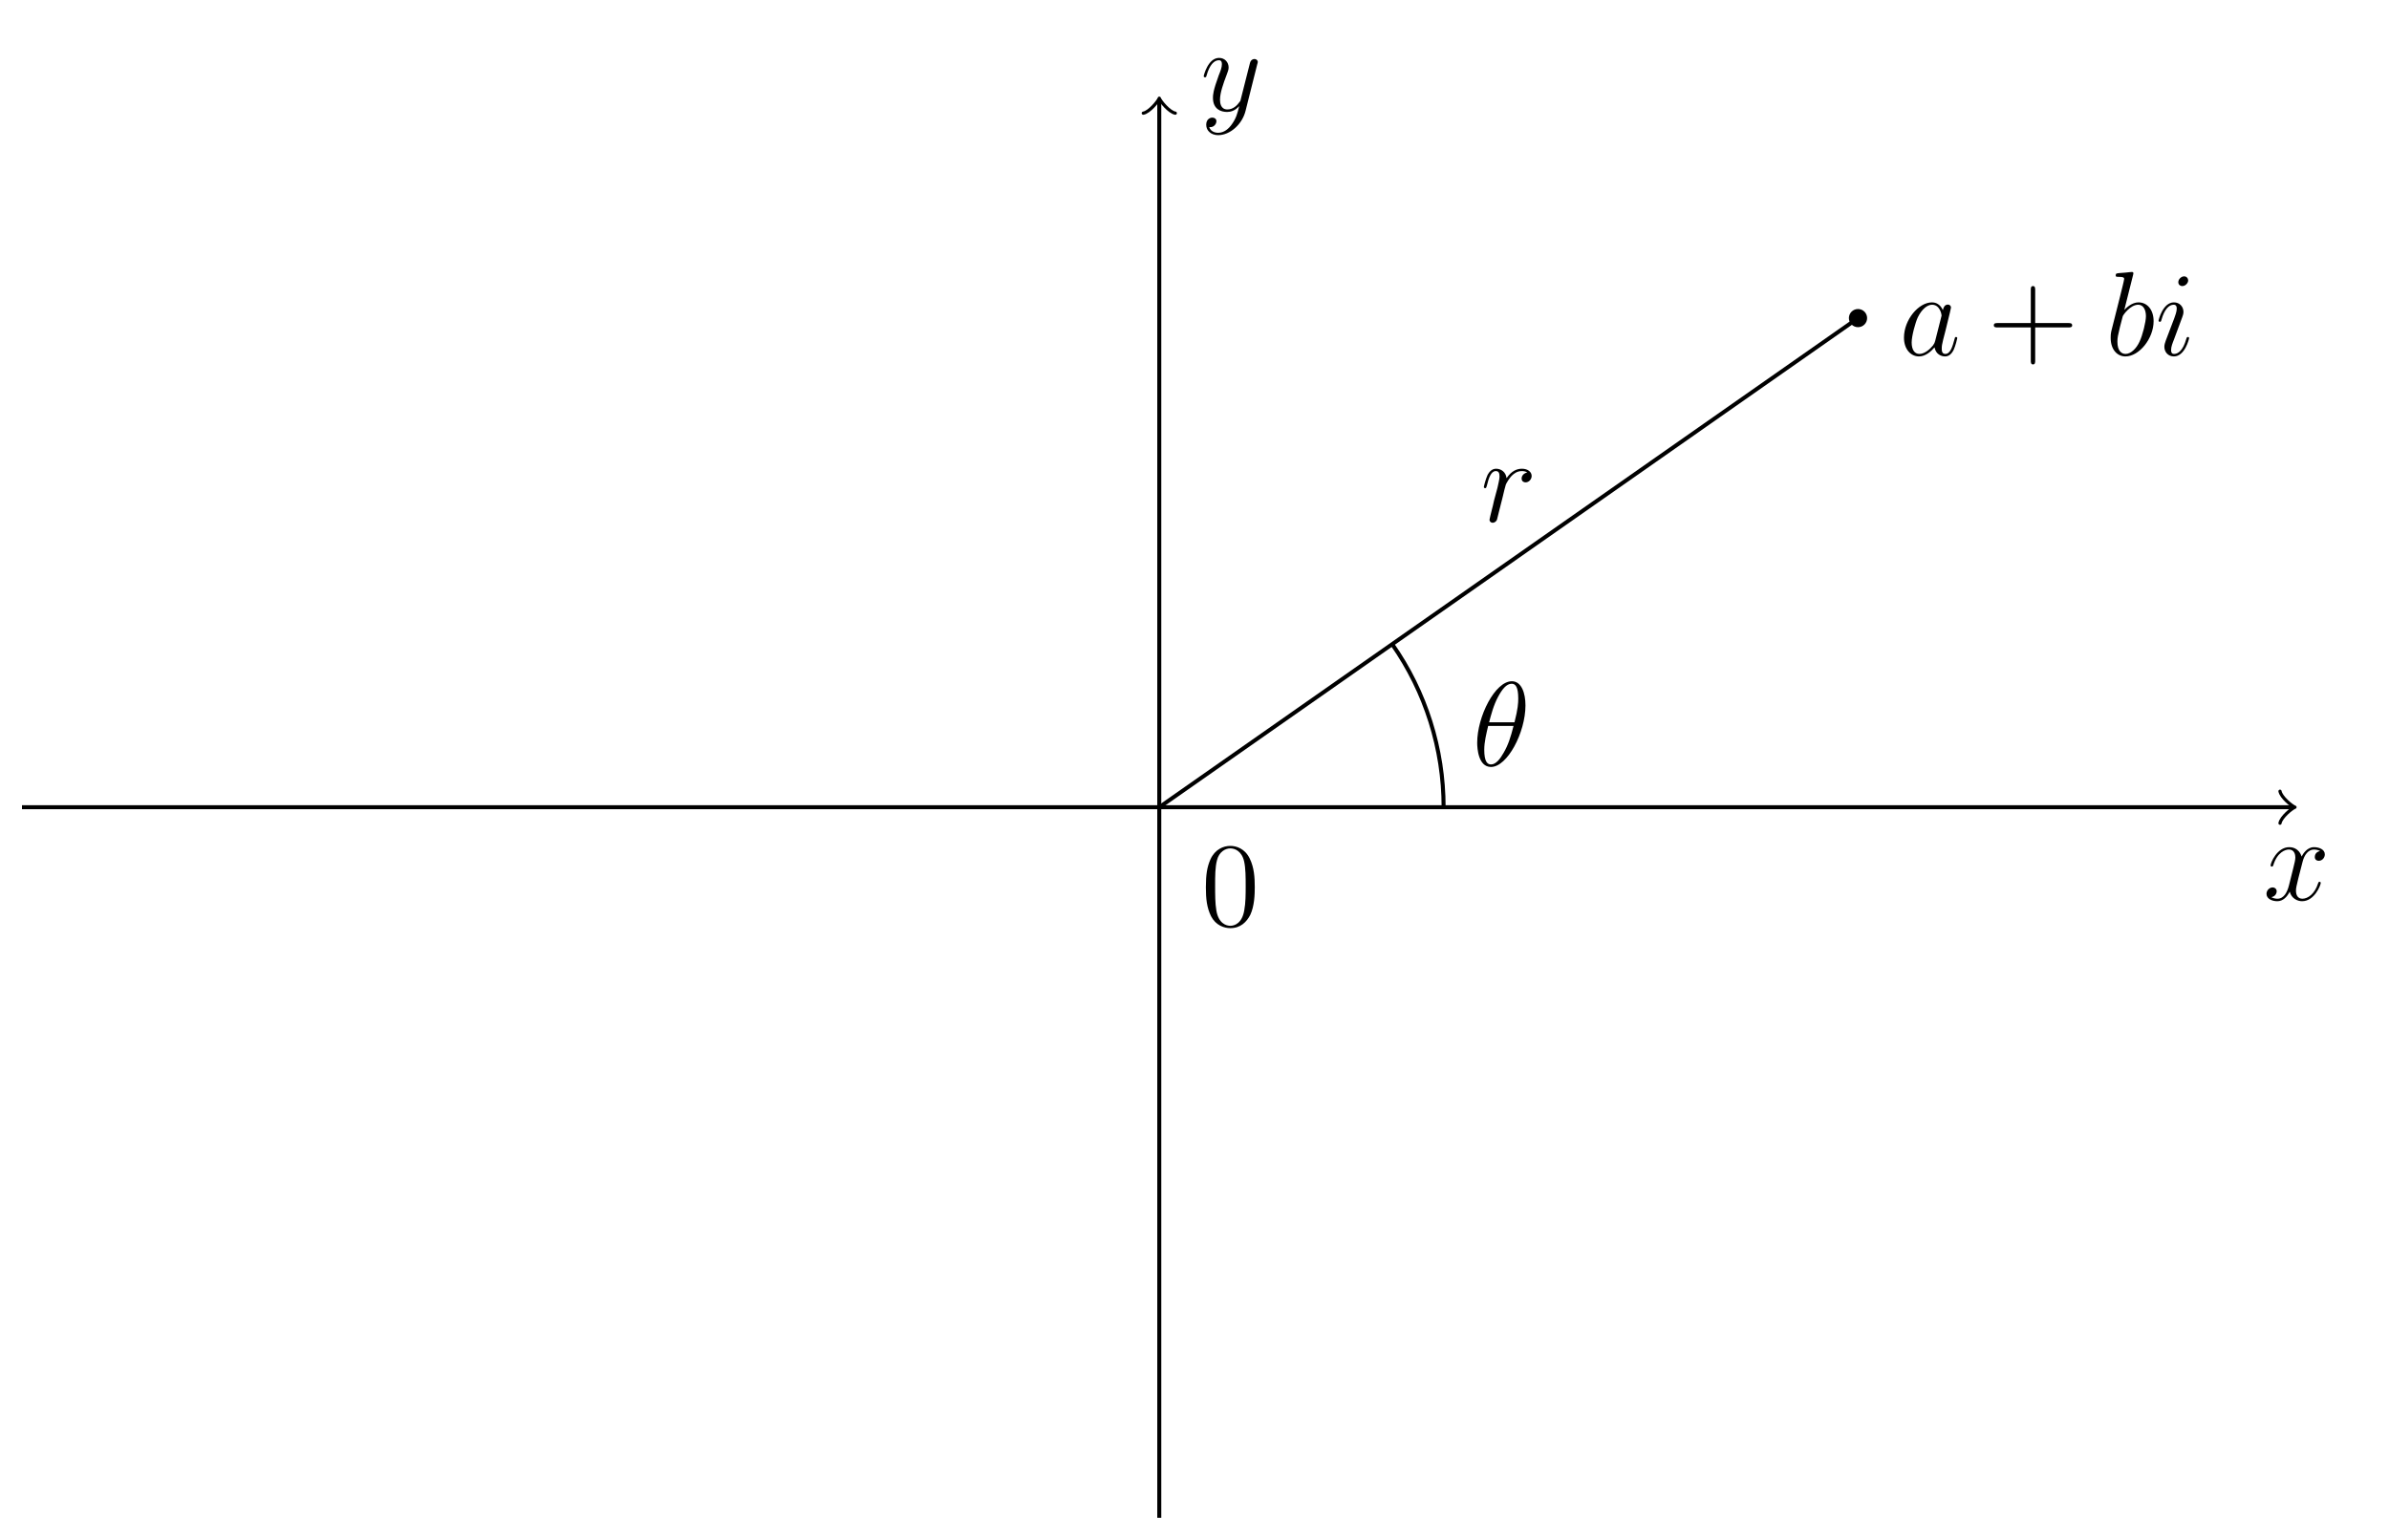
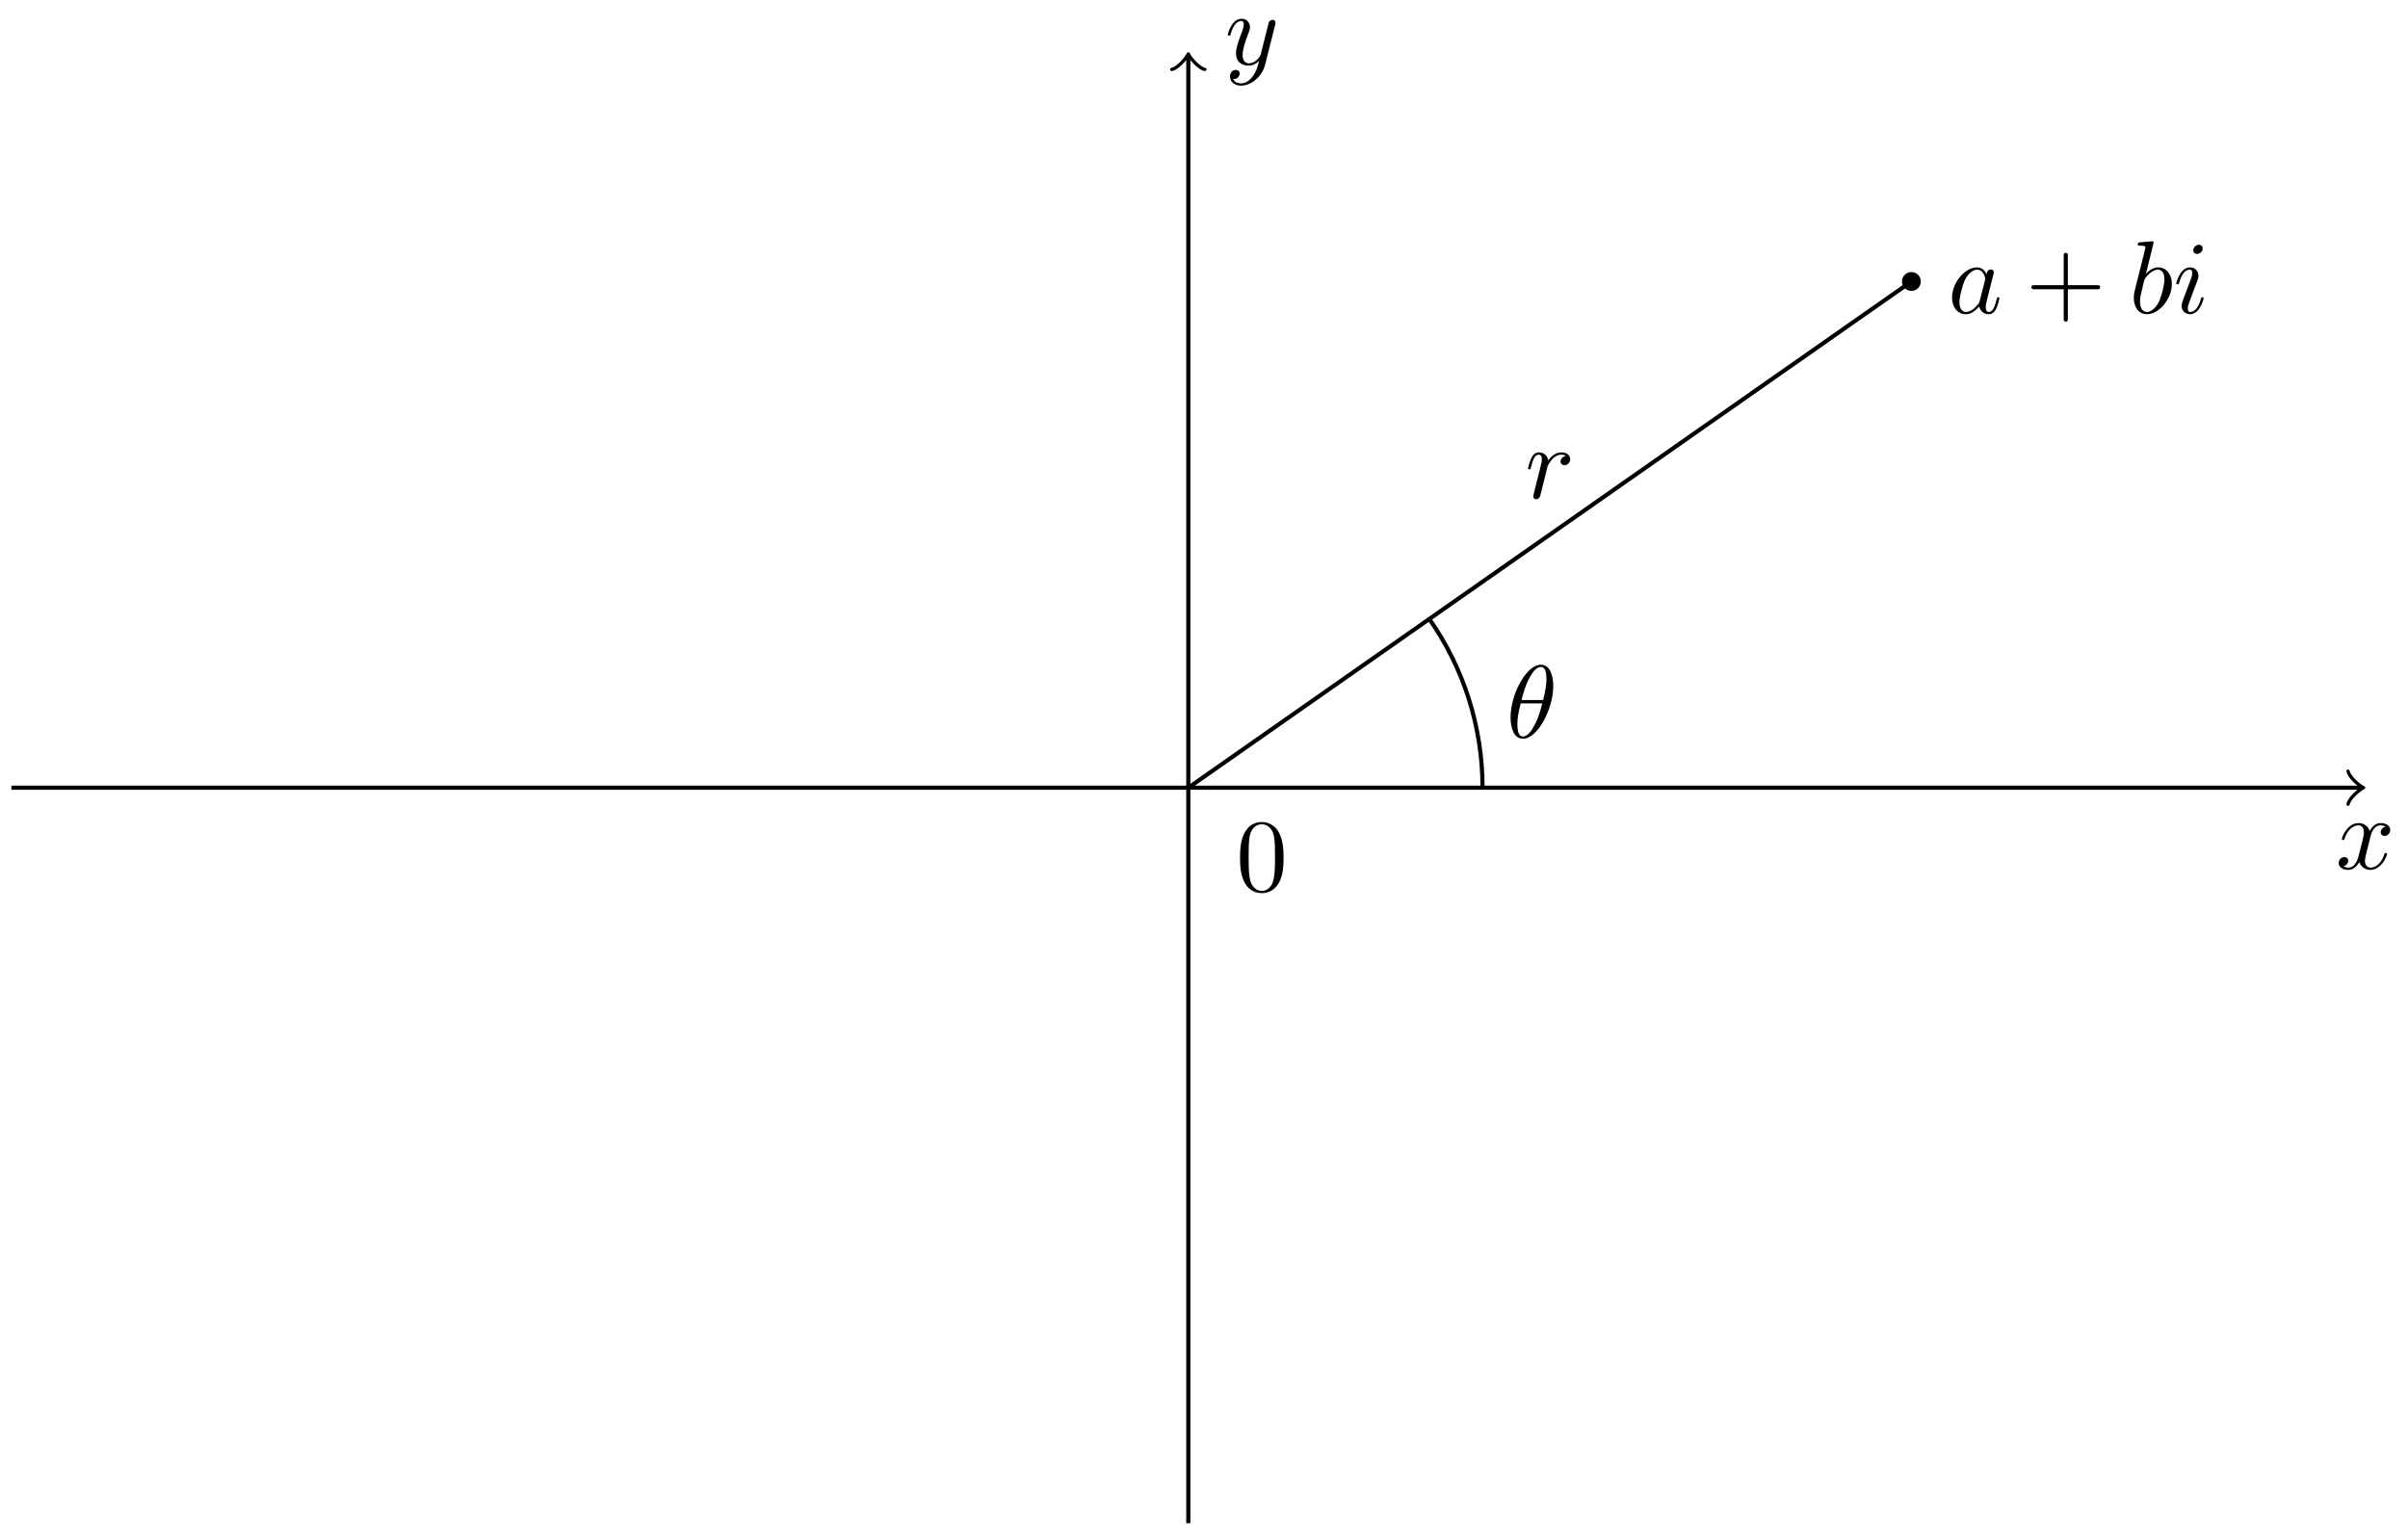
- <svg xmlns="http://www.w3.org/2000/svg" xmlns:xlink="http://www.w3.org/1999/xlink" width="238.18pt" height="153.55pt" viewBox="0 0 238.18 153.55" version="1.1">
+ <svg xmlns="http://www.w3.org/2000/svg" xmlns:xlink="http://www.w3.org/1999/xlink" version="1.1" width="232" height="148" viewBox="0 0 232 148">
  <defs>
-     <g>
-       <symbol overflow="visible" id="glyph0-0">
-         <path style="stroke:none;" d="" />
-       </symbol>
-       <symbol overflow="visible" id="glyph0-1">
-         <path style="stroke:none;" d="M 3.141 1.344 C 2.828 1.797 2.359 2.203 1.766 2.203 C 1.625 2.203 1.047 2.172 0.875 1.625 C 0.906 1.641 0.969 1.641 0.984 1.641 C 1.344 1.641 1.594 1.328 1.594 1.047 C 1.594 0.781 1.359 0.688 1.188 0.688 C 0.984 0.688 0.578 0.828 0.578 1.406 C 0.578 2.016 1.094 2.438 1.766 2.438 C 2.969 2.438 4.172 1.344 4.5 0.016 L 5.672 -4.656 C 5.688 -4.703 5.719 -4.781 5.719 -4.859 C 5.719 -5.031 5.562 -5.156 5.391 -5.156 C 5.281 -5.156 5.031 -5.109 4.938 -4.75 L 4.047 -1.234 C 4 -1.016 4 -0.984 3.891 -0.859 C 3.656 -0.531 3.266 -0.125 2.688 -0.125 C 2.016 -0.125 1.953 -0.781 1.953 -1.094 C 1.953 -1.781 2.281 -2.703 2.609 -3.562 C 2.734 -3.906 2.812 -4.078 2.812 -4.312 C 2.812 -4.812 2.453 -5.266 1.859 -5.266 C 0.766 -5.266 0.328 -3.531 0.328 -3.438 C 0.328 -3.391 0.375 -3.328 0.453 -3.328 C 0.562 -3.328 0.578 -3.375 0.625 -3.547 C 0.906 -4.547 1.359 -5.031 1.828 -5.031 C 1.938 -5.031 2.141 -5.031 2.141 -4.641 C 2.141 -4.328 2.016 -3.984 1.828 -3.531 C 1.25 -1.953 1.25 -1.562 1.25 -1.281 C 1.25 -0.141 2.062 0.125 2.656 0.125 C 3 0.125 3.438 0.016 3.844 -0.438 L 3.859 -0.422 C 3.688 0.281 3.562 0.75 3.141 1.344 Z M 3.141 1.344 " />
-       </symbol>
-       <symbol overflow="visible" id="glyph0-2">
-         <path style="stroke:none;" d="M 5.672 -4.875 C 5.281 -4.812 5.141 -4.516 5.141 -4.297 C 5.141 -4 5.359 -3.906 5.531 -3.906 C 5.891 -3.906 6.141 -4.219 6.141 -4.547 C 6.141 -5.047 5.562 -5.266 5.062 -5.266 C 4.344 -5.266 3.938 -4.547 3.828 -4.328 C 3.547 -5.219 2.812 -5.266 2.594 -5.266 C 1.375 -5.266 0.734 -3.703 0.734 -3.438 C 0.734 -3.391 0.781 -3.328 0.859 -3.328 C 0.953 -3.328 0.984 -3.406 1 -3.453 C 1.406 -4.781 2.219 -5.031 2.562 -5.031 C 3.094 -5.031 3.203 -4.531 3.203 -4.25 C 3.203 -3.984 3.125 -3.703 2.984 -3.125 L 2.578 -1.5 C 2.406 -0.781 2.062 -0.125 1.422 -0.125 C 1.359 -0.125 1.062 -0.125 0.812 -0.281 C 1.25 -0.359 1.344 -0.719 1.344 -0.859 C 1.344 -1.094 1.156 -1.25 0.938 -1.25 C 0.641 -1.25 0.328 -0.984 0.328 -0.609 C 0.328 -0.109 0.891 0.125 1.406 0.125 C 1.984 0.125 2.391 -0.328 2.641 -0.828 C 2.828 -0.125 3.438 0.125 3.875 0.125 C 5.094 0.125 5.734 -1.453 5.734 -1.703 C 5.734 -1.766 5.688 -1.812 5.625 -1.812 C 5.516 -1.812 5.5 -1.75 5.469 -1.656 C 5.141 -0.609 4.453 -0.125 3.906 -0.125 C 3.484 -0.125 3.266 -0.438 3.266 -0.922 C 3.266 -1.188 3.312 -1.375 3.5 -2.156 L 3.922 -3.797 C 4.094 -4.5 4.5 -5.031 5.062 -5.031 C 5.078 -5.031 5.422 -5.031 5.672 -4.875 Z M 5.672 -4.875 " />
-       </symbol>
-       <symbol overflow="visible" id="glyph0-3">
-         <path style="stroke:none;" d="M 3.594 -1.422 C 3.531 -1.219 3.531 -1.188 3.375 -0.969 C 3.109 -0.641 2.578 -0.125 2.016 -0.125 C 1.531 -0.125 1.25 -0.562 1.25 -1.266 C 1.25 -1.922 1.625 -3.266 1.859 -3.766 C 2.266 -4.609 2.828 -5.031 3.281 -5.031 C 4.078 -5.031 4.234 -4.047 4.234 -3.953 C 4.234 -3.938 4.203 -3.797 4.188 -3.766 Z M 4.359 -4.484 C 4.234 -4.797 3.906 -5.266 3.281 -5.266 C 1.938 -5.266 0.484 -3.531 0.484 -1.75 C 0.484 -0.578 1.172 0.125 1.984 0.125 C 2.641 0.125 3.203 -0.391 3.531 -0.781 C 3.656 -0.078 4.219 0.125 4.578 0.125 C 4.938 0.125 5.219 -0.094 5.438 -0.531 C 5.625 -0.938 5.797 -1.656 5.797 -1.703 C 5.797 -1.766 5.75 -1.812 5.672 -1.812 C 5.562 -1.812 5.562 -1.75 5.516 -1.578 C 5.328 -0.875 5.109 -0.125 4.609 -0.125 C 4.266 -0.125 4.25 -0.438 4.25 -0.672 C 4.25 -0.938 4.281 -1.078 4.391 -1.547 C 4.469 -1.844 4.531 -2.109 4.625 -2.453 C 5.062 -4.25 5.172 -4.672 5.172 -4.75 C 5.172 -4.906 5.047 -5.047 4.859 -5.047 C 4.484 -5.047 4.391 -4.625 4.359 -4.484 Z M 4.359 -4.484 " />
-       </symbol>
-       <symbol overflow="visible" id="glyph0-4">
-         <path style="stroke:none;" d="M 2.766 -8 C 2.766 -8.047 2.797 -8.109 2.797 -8.172 C 2.797 -8.297 2.672 -8.297 2.656 -8.297 C 2.641 -8.297 2.219 -8.266 2 -8.234 C 1.797 -8.219 1.609 -8.203 1.406 -8.188 C 1.109 -8.156 1.031 -8.156 1.031 -7.938 C 1.031 -7.812 1.141 -7.812 1.266 -7.812 C 1.875 -7.812 1.875 -7.703 1.875 -7.594 C 1.875 -7.5 1.781 -7.156 1.734 -6.938 L 1.453 -5.797 C 1.328 -5.312 0.641 -2.609 0.594 -2.391 C 0.531 -2.094 0.531 -1.891 0.531 -1.734 C 0.531 -0.516 1.219 0.125 2 0.125 C 3.375 0.125 4.812 -1.656 4.812 -3.391 C 4.812 -4.5 4.203 -5.266 3.297 -5.266 C 2.672 -5.266 2.109 -4.75 1.891 -4.516 Z M 2.016 -0.125 C 1.625 -0.125 1.203 -0.406 1.203 -1.344 C 1.203 -1.734 1.25 -1.953 1.453 -2.797 C 1.5 -2.953 1.688 -3.719 1.734 -3.875 C 1.75 -3.969 2.469 -5.031 3.281 -5.031 C 3.797 -5.031 4.047 -4.5 4.047 -3.891 C 4.047 -3.312 3.703 -1.953 3.406 -1.344 C 3.109 -0.688 2.562 -0.125 2.016 -0.125 Z M 2.016 -0.125 " />
-       </symbol>
-       <symbol overflow="visible" id="glyph0-5">
-         <path style="stroke:none;" d="M 3.375 -1.703 C 3.375 -1.766 3.328 -1.812 3.266 -1.812 C 3.156 -1.812 3.141 -1.781 3.078 -1.578 C 2.766 -0.484 2.281 -0.125 1.891 -0.125 C 1.75 -0.125 1.578 -0.156 1.578 -0.516 C 1.578 -0.844 1.719 -1.188 1.859 -1.547 L 2.688 -3.781 C 2.719 -3.875 2.812 -4.094 2.812 -4.312 C 2.812 -4.812 2.453 -5.266 1.859 -5.266 C 0.766 -5.266 0.328 -3.531 0.328 -3.438 C 0.328 -3.391 0.375 -3.328 0.453 -3.328 C 0.562 -3.328 0.578 -3.375 0.625 -3.547 C 0.906 -4.547 1.359 -5.031 1.828 -5.031 C 1.938 -5.031 2.141 -5.016 2.141 -4.641 C 2.141 -4.328 1.984 -3.938 1.891 -3.672 L 1.047 -1.453 C 0.984 -1.25 0.906 -1.062 0.906 -0.844 C 0.906 -0.312 1.281 0.125 1.859 0.125 C 2.953 0.125 3.375 -1.625 3.375 -1.703 Z M 3.281 -7.453 C 3.281 -7.641 3.141 -7.859 2.875 -7.859 C 2.609 -7.859 2.297 -7.594 2.297 -7.281 C 2.297 -6.984 2.547 -6.891 2.688 -6.891 C 3.016 -6.891 3.281 -7.203 3.281 -7.453 Z M 3.281 -7.453 " />
-       </symbol>
-       <symbol overflow="visible" id="glyph0-6">
-         <path style="stroke:none;" d="M 4.656 -4.891 C 4.281 -4.812 4.094 -4.547 4.094 -4.297 C 4.094 -4 4.312 -3.906 4.484 -3.906 C 4.812 -3.906 5.094 -4.203 5.094 -4.547 C 5.094 -4.938 4.719 -5.266 4.125 -5.266 C 3.641 -5.266 3.094 -5.062 2.594 -4.328 C 2.516 -4.953 2.031 -5.266 1.547 -5.266 C 1.094 -5.266 0.844 -4.906 0.703 -4.656 C 0.5 -4.219 0.328 -3.5 0.328 -3.438 C 0.328 -3.391 0.375 -3.328 0.453 -3.328 C 0.547 -3.328 0.562 -3.344 0.641 -3.625 C 0.812 -4.344 1.047 -5.031 1.516 -5.031 C 1.812 -5.031 1.891 -4.828 1.891 -4.484 C 1.891 -4.219 1.766 -3.75 1.688 -3.375 L 1.344 -2.094 C 1.297 -1.859 1.172 -1.328 1.109 -1.109 C 1.031 -0.797 0.891 -0.234 0.891 -0.172 C 0.891 -0.016 1.031 0.125 1.203 0.125 C 1.344 0.125 1.562 0.031 1.641 -0.203 C 1.672 -0.297 2.109 -2.109 2.188 -2.375 C 2.25 -2.641 2.312 -2.891 2.375 -3.156 C 2.422 -3.328 2.469 -3.516 2.516 -3.672 C 2.547 -3.781 2.875 -4.359 3.172 -4.625 C 3.312 -4.75 3.625 -5.031 4.109 -5.031 C 4.297 -5.031 4.5 -5 4.656 -4.891 Z M 4.656 -4.891 " />
-       </symbol>
-       <symbol overflow="visible" id="glyph0-7">
-         <path style="stroke:none;" d="M 5.297 -6.016 C 5.297 -7.234 4.906 -8.422 3.938 -8.422 C 2.266 -8.422 0.484 -4.906 0.484 -2.281 C 0.484 -1.734 0.594 0.125 1.859 0.125 C 3.484 0.125 5.297 -3.297 5.297 -6.016 Z M 1.672 -4.328 C 1.859 -5.031 2.109 -6.031 2.578 -6.891 C 2.969 -7.609 3.391 -8.172 3.922 -8.172 C 4.312 -8.172 4.578 -7.844 4.578 -6.688 C 4.578 -6.266 4.547 -5.672 4.203 -4.328 Z M 4.109 -3.969 C 3.812 -2.797 3.562 -2.047 3.125 -1.297 C 2.781 -0.688 2.359 -0.125 1.859 -0.125 C 1.5 -0.125 1.188 -0.406 1.188 -1.594 C 1.188 -2.359 1.391 -3.172 1.578 -3.969 Z M 4.109 -3.969 " />
-       </symbol>
-       <symbol overflow="visible" id="glyph1-0">
-         <path style="stroke:none;" d="" />
-       </symbol>
-       <symbol overflow="visible" id="glyph1-1">
-         <path style="stroke:none;" d="M 5.359 -3.828 C 5.359 -4.812 5.297 -5.781 4.859 -6.688 C 4.375 -7.688 3.516 -7.953 2.922 -7.953 C 2.234 -7.953 1.391 -7.609 0.938 -6.609 C 0.609 -5.859 0.484 -5.109 0.484 -3.828 C 0.484 -2.672 0.578 -1.797 1 -0.938 C 1.469 -0.031 2.297 0.25 2.922 0.25 C 3.953 0.25 4.547 -0.375 4.906 -1.062 C 5.328 -1.953 5.359 -3.125 5.359 -3.828 Z M 2.922 0.016 C 2.531 0.016 1.75 -0.203 1.531 -1.5 C 1.406 -2.219 1.406 -3.125 1.406 -3.969 C 1.406 -4.953 1.406 -5.828 1.594 -6.531 C 1.797 -7.344 2.406 -7.703 2.922 -7.703 C 3.375 -7.703 4.062 -7.438 4.297 -6.406 C 4.453 -5.719 4.453 -4.781 4.453 -3.969 C 4.453 -3.172 4.453 -2.266 4.312 -1.531 C 4.094 -0.219 3.328 0.016 2.922 0.016 Z M 2.922 0.016 " />
-       </symbol>
-       <symbol overflow="visible" id="glyph1-2">
-         <path style="stroke:none;" d="M 4.766 -2.766 L 8.062 -2.766 C 8.234 -2.766 8.453 -2.766 8.453 -2.969 C 8.453 -3.203 8.25 -3.203 8.062 -3.203 L 4.766 -3.203 L 4.766 -6.5 C 4.766 -6.672 4.766 -6.891 4.547 -6.891 C 4.328 -6.891 4.328 -6.688 4.328 -6.5 L 4.328 -3.203 L 1.031 -3.203 C 0.859 -3.203 0.641 -3.203 0.641 -2.984 C 0.641 -2.766 0.844 -2.766 1.031 -2.766 L 4.328 -2.766 L 4.328 0.531 C 4.328 0.703 4.328 0.922 4.547 0.922 C 4.766 0.922 4.766 0.719 4.766 0.531 Z M 4.766 -2.766 " />
-       </symbol>
-     </g>
+     <path id="font_1_7" d="M.486 .381C.49 .395 .49 .397 .49 .404 .49 .422 .476 .431 .461 .431 .451 .431 .435 .425 .426 .41 .424 .405 .416 .374 .412 .356 .405 .33 .398 .303 .392 .276L.347 .096C.343 .081 .3 .011 .234 .011 .183 .011 .172 .055 .172 .092 .172 .138 .189 .2 .223 .288 .239 .329 .243 .34 .243 .36 .243 .405 .211 .442 .161 .442 .066 .442 .029 .297 .029 .288 .029 .278 .039 .278 .041 .278 .051 .278 .052 .28 .057 .296 .084 .39 .124 .42 .158 .42 .166 .42 .183 .42 .183 .388 .183 .363 .173 .337 .166 .318 .126 .212 .108 .155 .108 .108 .108 .019 .171-.011 .23-.011 .269-.011 .303 .006 .331 .034 .318-.018 .306-.067 .266-.12 .24-.154 .202-.183 .156-.183 .142-.183 .097-.18 .08-.141 .096-.141 .109-.141 .123-.129 .133-.12 .143-.107 .143-.088 .143-.057 .116-.053 .106-.053 .083-.053 .05-.069 .05-.118 .05-.168 .094-.205 .156-.205 .259-.205 .362-.114 .39-.001L.486 .381Z" />
+     <path id="font_1_6" d="M.334 .302C.34 .328 .363 .42 .433 .42 .438 .42 .462 .42 .483 .407 .455 .402 .435 .377 .435 .353 .435 .337 .446 .318 .473 .318 .495 .318 .527 .336 .527 .376 .527 .428 .468 .442 .434 .442 .376 .442 .341 .389 .329 .366 .304 .432 .25 .442 .221 .442 .117 .442 .06 .313 .06 .288 .06 .278 .07 .278 .072 .278 .08 .278 .083 .28 .085 .289 .119 .395 .185 .42 .219 .42 .238 .42 .273 .411 .273 .353 .273 .322 .256 .255 .219 .115 .203 .053 .168 .011 .124 .011 .118 .011 .095 .011 .074 .024 .099 .029 .121 .05 .121 .078 .121 .105 .099 .113 .084 .113 .054 .113 .029 .087 .029 .055 .029 .009 .079-.011 .123-.011 .189-.011 .225 .059 .228 .065 .24 .028 .276-.011 .336-.011 .439-.011 .496 .118 .496 .143 .496 .153 .487 .153 .484 .153 .475 .153 .473 .149 .471 .142 .438 .035 .37 .011 .338 .011 .299 .011 .283 .043 .283 .077 .283 .099 .289 .121 .3 .165L.334 .302Z" />
+     <path id="font_2_2" d="M.46 .32C.46 .4 .455 .48 .42 .554 .374 .65 .292 .666 .25 .666 .19 .666 .117 .64 .076 .547 .044 .478 .039 .4 .039 .32 .039 .245 .043 .155 .084 .079 .127-.002 .2-.022 .249-.022 .303-.022 .379-.001 .423 .094 .455 .163 .46 .241 .46 .32M.249-0C.21-0 .151 .025 .133 .121 .122 .181 .122 .273 .122 .332 .122 .396 .122 .462 .13 .516 .149 .635 .224 .644 .249 .644 .282 .644 .348 .626 .367 .527 .377 .471 .377 .395 .377 .332 .377 .257 .377 .189 .366 .125 .351 .03 .294-0 .249-0Z" />
+     <path id="font_1_2" d="M.373 .378C.355 .415 .326 .442 .281 .442 .164 .442 .04 .295 .04 .149 .04 .055 .095-.011 .173-.011 .193-.011 .243-.007 .303 .064 .311 .022 .346-.011 .394-.011 .429-.011 .452 .012 .468 .044 .485 .08 .498 .141 .498 .143 .498 .153 .489 .153 .486 .153 .476 .153 .475 .149 .472 .135 .455 .07 .437 .011 .396 .011 .369 .011 .366 .037 .366 .057 .366 .079 .368 .087 .379 .131 .39 .173 .392 .183 .401 .221L.437 .361C.444 .389 .444 .391 .444 .395 .444 .412 .432 .422 .415 .422 .391 .422 .376 .4 .373 .378M.308 .119C.303 .101 .303 .099 .288 .082 .244 .027 .203 .011 .175 .011 .125 .011 .111 .066 .111 .105 .111 .155 .143 .278 .166 .324 .197 .383 .242 .42 .282 .42 .347 .42 .361 .338 .361 .332 .361 .326 .359 .32 .358 .315L.308 .119Z" />
+     <path id="font_2_1" d="M.409 .23H.688C.702 .23 .721 .23 .721 .25 .721 .27 .702 .27 .688 .27H.409V.55C.409 .564 .409 .583 .389 .583 .369 .583 .369 .564 .369 .55V.27H.089C.075 .27 .056 .27 .056 .25 .056 .23 .075 .23 .089 .23H.369V-.05C.369-.064 .369-.083 .389-.083 .409-.083 .409-.064 .409-.05V.23Z" />
+     <path id="font_1_3" d="M.239 .683C.239 .684 .239 .694 .226 .694 .203 .694 .13 .686 .104 .684 .096 .683 .085 .682 .085 .664 .085 .652 .094 .652 .109 .652 .157 .652 .159 .645 .159 .635 .159 .628 .15 .594 .145 .573L.063 .247C.051 .197 .047 .181 .047 .146 .047 .051 .1-.011 .174-.011 .292-.011 .415 .138 .415 .282 .415 .373 .362 .442 .282 .442 .236 .442 .195 .413 .165 .382L.239 .683M.145 .305C.151 .327 .151 .329 .16 .34 .209 .405 .254 .42 .28 .42 .316 .42 .343 .39 .343 .326 .343 .267 .31 .152 .292 .114 .259 .047 .213 .011 .174 .011 .14 .011 .107 .038 .107 .112 .107 .131 .107 .15 .123 .213L.145 .305Z" />
+     <path id="font_1_4" d="M.284 .625C.284 .645 .27 .661 .247 .661 .22 .661 .193 .635 .193 .608 .193 .589 .207 .572 .231 .572 .254 .572 .284 .595 .284 .625M.208 .249C.22 .278 .22 .28 .23 .307 .238 .327 .243 .341 .243 .36 .243 .405 .211 .442 .161 .442 .067 .442 .029 .297 .029 .288 .029 .278 .039 .278 .041 .278 .051 .278 .052 .28 .057 .296 .084 .39 .124 .42 .158 .42 .166 .42 .183 .42 .183 .388 .183 .367 .176 .346 .172 .336 .164 .31 .119 .194 .103 .151 .093 .125 .08 .092 .08 .071 .08 .024 .114-.011 .162-.011 .256-.011 .293 .134 .293 .143 .293 .153 .284 .153 .281 .153 .271 .153 .271 .15 .266 .135 .248 .072 .215 .011 .164 .011 .147 .011 .14 .021 .14 .044 .14 .069 .146 .083 .169 .144L.208 .249Z" />
+     <path id="font_1_5" d="M.088 .059C.085 .044 .079 .021 .079 .016 .079-.002 .093-.011 .108-.011 .12-.011 .138-.003 .145 .017 .147 .021 .181 .157 .185 .175 .193 .208 .211 .278 .217 .305 .221 .318 .249 .365 .273 .387 .281 .394 .31 .42 .353 .42 .379 .42 .394 .408 .395 .408 .365 .403 .343 .379 .343 .353 .343 .337 .354 .318 .381 .318 .408 .318 .436 .341 .436 .377 .436 .412 .404 .442 .353 .442 .288 .442 .244 .393 .225 .365 .217 .41 .181 .442 .134 .442 .088 .442 .069 .403 .06 .385 .042 .351 .029 .291 .029 .288 .029 .278 .039 .278 .041 .278 .051 .278 .052 .279 .058 .301 .075 .372 .095 .42 .131 .42 .148 .42 .162 .412 .162 .374 .162 .353 .159 .342 .146 .29L.088 .059Z" />
+     <path id="font_1_1" d="M.455 .5C.455 .566 .437 .705 .335 .705 .196 .705 .042 .423 .042 .194 .042 .1 .071-.011 .162-.011 .303-.011 .455 .276 .455 .5M.148 .363C.165 .427 .185 .507 .225 .578 .252 .627 .289 .683 .334 .683 .383 .683 .389 .619 .389 .562 .389 .513 .381 .462 .357 .363H.148M.348 .331C.337 .285 .316 .2 .278 .128 .243 .06 .205 .011 .162 .011 .129 .011 .108 .04 .108 .133 .108 .175 .114 .233 .14 .331H.348Z" />
  </defs>
-   <g id="surface1">
-     <path style="fill:none;stroke-width:0.399;stroke-linecap:butt;stroke-linejoin:miter;stroke:rgb(0%,0%,0%);stroke-opacity:1;stroke-miterlimit:10;" d="M -0.002 -70.867 L -0.002 70.41 " transform="matrix(1,0,0,-1,115.58,80.5)" />
-     <path style="fill:none;stroke-width:0.319;stroke-linecap:round;stroke-linejoin:round;stroke:rgb(0%,0%,0%);stroke-opacity:1;stroke-miterlimit:10;" d="M -1.194 1.596 C -1.096 0.998 0.001 0.1 0.298 0.002 C 0.001 -0.1 -1.096 -0.998 -1.194 -1.596 " transform="matrix(0,-1,-1,0,115.58,10.09126)" />
-     <path style="fill:none;stroke-width:0.399;stroke-linecap:butt;stroke-linejoin:miter;stroke:rgb(0%,0%,0%);stroke-opacity:1;stroke-miterlimit:10;" d="M -113.389 0 L 112.928 0 " transform="matrix(1,0,0,-1,115.58,80.5)" />
-     <path style="fill:none;stroke-width:0.319;stroke-linecap:round;stroke-linejoin:round;stroke:rgb(0%,0%,0%);stroke-opacity:1;stroke-miterlimit:10;" d="M -1.196 1.594 C -1.095 0.996 -0.001 0.102 0.3 0 C -0.001 -0.102 -1.095 -0.996 -1.196 -1.594 " transform="matrix(1,0,0,-1,228.509,80.5)" />
-     <g style="fill:rgb(0%,0%,0%);fill-opacity:1;">
-       <use xlink:href="#glyph0-1" x="119.68" y="11.04" />
-     </g>
-     <g style="fill:rgb(0%,0%,0%);fill-opacity:1;">
-       <use xlink:href="#glyph0-2" x="225.64" y="89.75" />
-     </g>
-     <g style="fill:rgb(0%,0%,0%);fill-opacity:1;">
-       <use xlink:href="#glyph1-1" x="119.74" y="92.31" />
-     </g>
-     <path style="fill:none;stroke-width:0.399;stroke-linecap:butt;stroke-linejoin:miter;stroke:rgb(0%,0%,0%);stroke-opacity:1;stroke-miterlimit:10;" d="M -0.002 0 L 69.662 48.777 " transform="matrix(1,0,0,-1,115.58,80.5)" />
-     <path style="fill:none;stroke-width:0.399;stroke-linecap:butt;stroke-linejoin:miter;stroke:rgb(0%,0%,0%);stroke-opacity:1;stroke-miterlimit:10;" d="M 28.346 0 C 28.346 5.816 26.557 11.496 23.221 16.258 " transform="matrix(1,0,0,-1,115.58,80.5)" />
-     <path style="fill-rule:nonzero;fill:rgb(0%,0%,0%);fill-opacity:1;stroke-width:0.399;stroke-linecap:butt;stroke-linejoin:miter;stroke:rgb(0%,0%,0%);stroke-opacity:1;stroke-miterlimit:10;" d="M 70.369 48.777 C 70.369 49.168 70.053 49.484 69.662 49.484 C 69.272 49.484 68.951 49.168 68.951 48.777 C 68.951 48.387 69.272 48.07 69.662 48.07 C 70.053 48.07 70.369 48.387 70.369 48.777 Z M 70.369 48.777 " transform="matrix(1,0,0,-1,115.58,80.5)" />
-     <g style="fill:rgb(0%,0%,0%);fill-opacity:1;">
-       <use xlink:href="#glyph0-3" x="189.34" y="35.42" />
-     </g>
-     <g style="fill:rgb(0%,0%,0%);fill-opacity:1;">
-       <use xlink:href="#glyph1-2" x="198.14" y="35.42" />
-     </g>
-     <g style="fill:rgb(0%,0%,0%);fill-opacity:1;">
-       <use xlink:href="#glyph0-4" x="209.9" y="35.42" />
-       <use xlink:href="#glyph0-5" x="214.877" y="35.42" />
-     </g>
-     <g style="fill:rgb(0%,0%,0%);fill-opacity:1;">
-       <use xlink:href="#glyph0-6" x="147.61" y="52.01" />
-     </g>
-     <g style="fill:rgb(0%,0%,0%);fill-opacity:1;">
-       <use xlink:href="#glyph0-7" x="146.79" y="76.36" />
-     </g>
-   </g>
+   <path transform="matrix(1.00005,0,0,-1.00009,114.4878,75.90766)" stroke-width=".399" stroke-linecap="butt" stroke-miterlimit="10" stroke-linejoin="miter" fill="none" stroke="#000000" d="M0-70.867V70.409" />
+   <path transform="matrix(0,-1.00009,-1.00005,-0,114.4878,5.492584)" stroke-width=".319" stroke-linecap="round" stroke-linejoin="round" fill="none" stroke="#000000" d="M-1.196 1.594C-1.096 .996 0 .1 .299 0 0-.1-1.096-.996-1.196-1.594" />
+   <path transform="matrix(1.00005,0,0,-1.00009,114.4878,75.90766)" stroke-width=".399" stroke-linecap="butt" stroke-miterlimit="10" stroke-linejoin="miter" fill="none" stroke="#000000" d="M-113.387 0H112.929" />
+   <path transform="matrix(1.00005,0,0,-1.00009,227.4224,75.90766)" stroke-width=".319" stroke-linecap="round" stroke-linejoin="round" fill="none" stroke="#000000" d="M-1.196 1.594C-1.096 .996 0 .1 .299 0 0-.1-1.096-.996-1.196-1.594" />
+   <use data-text="y" xlink:href="#font_1_7" transform="matrix(9.963098,0,0,-9.963496,118.008,6.210388)" />
+   <use data-text="x" xlink:href="#font_1_6" transform="matrix(9.963098,0,0,-9.963496,225.0333,83.71736)" />
+   <use data-text="0" xlink:href="#font_2_2" transform="matrix(9.963098,0,0,-9.963496,119.084,85.84856)" />
+   <path transform="matrix(1.00005,0,0,-1.00009,114.4878,75.90766)" stroke-width=".399" stroke-linecap="butt" stroke-miterlimit="10" stroke-linejoin="miter" fill="none" stroke="#000000" d="M0 0 69.661 48.777" />
+   <path transform="matrix(1.00005,0,0,-1.00009,114.4878,75.90766)" stroke-width=".399" stroke-linecap="butt" stroke-miterlimit="10" stroke-linejoin="miter" fill="none" stroke="#000000" d="M28.347 0C28.347 5.816 26.556 11.495 23.22 16.259" />
+   <path transform="matrix(1.00005,0,0,-1.00009,114.4878,75.90766)" d="M70.37 48.777C70.37 49.169 70.052 49.486 69.661 49.486 69.27 49.486 68.952 49.169 68.952 48.777 68.952 48.386 69.27 48.069 69.661 48.069 70.052 48.069 70.37 48.386 70.37 48.777ZM69.661 48.777" />
+   <path transform="matrix(1.00005,0,0,-1.00009,114.4878,75.90766)" stroke-width=".399" stroke-linecap="butt" stroke-miterlimit="10" stroke-linejoin="miter" fill="none" stroke="#000000" d="M70.37 48.777C70.37 49.169 70.052 49.486 69.661 49.486 69.27 49.486 68.952 49.169 68.952 48.777 68.952 48.386 69.27 48.069 69.661 48.069 70.052 48.069 70.37 48.386 70.37 48.777ZM69.661 48.777" />
+   <use data-text="a" xlink:href="#font_1_2" transform="matrix(9.963098,0,0,-9.963496,187.6725,30.17054)" />
+   <use data-text="+" xlink:href="#font_2_1" transform="matrix(9.963098,0,0,-9.963496,195.1528,30.16954)" />
+   <use data-text="b" xlink:href="#font_1_3" transform="matrix(9.963098,0,0,-9.963496,205.1153,30.17054)" />
+   <use data-text="i" xlink:href="#font_1_4" transform="matrix(9.963098,0,0,-9.963496,209.3895,30.17054)" />
+   <use data-text="r" xlink:href="#font_1_5" transform="matrix(9.963098,0,0,-9.963496,146.9344,47.99715)" />
+   <use data-text="θ" xlink:href="#font_1_1" transform="matrix(9.963098,0,0,-9.963496,145.1173,71.07823)" />
</svg>
